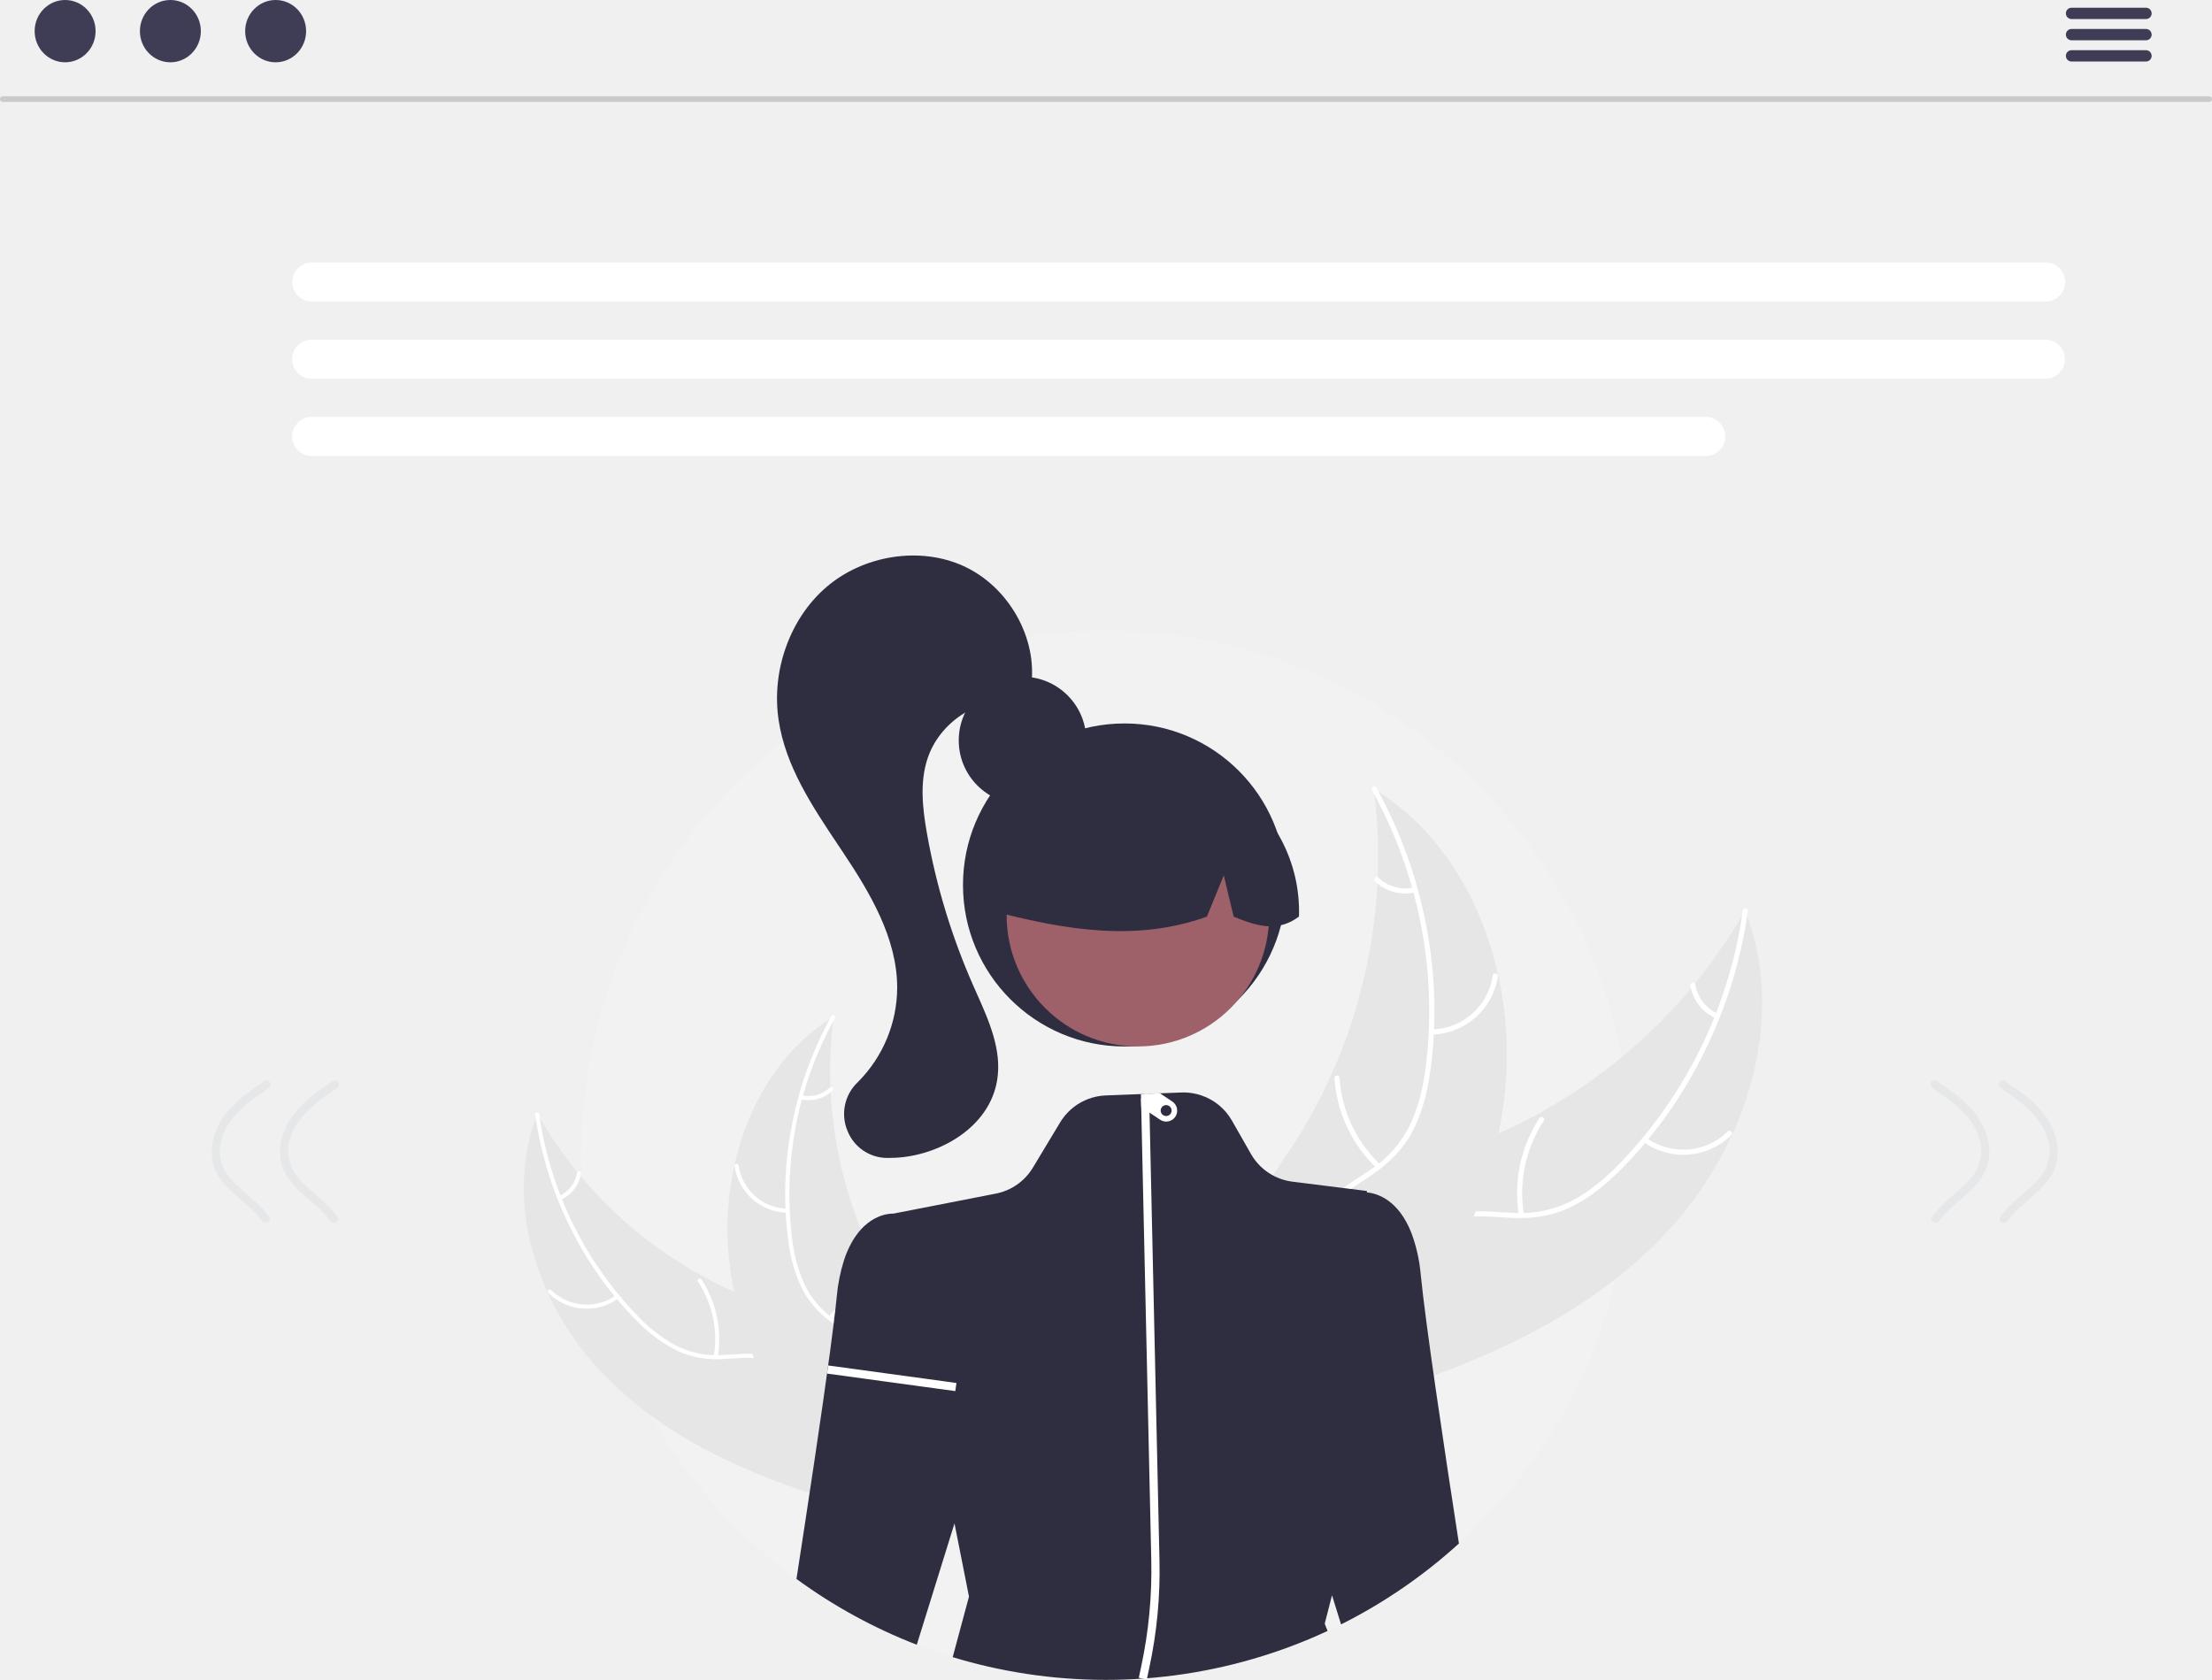
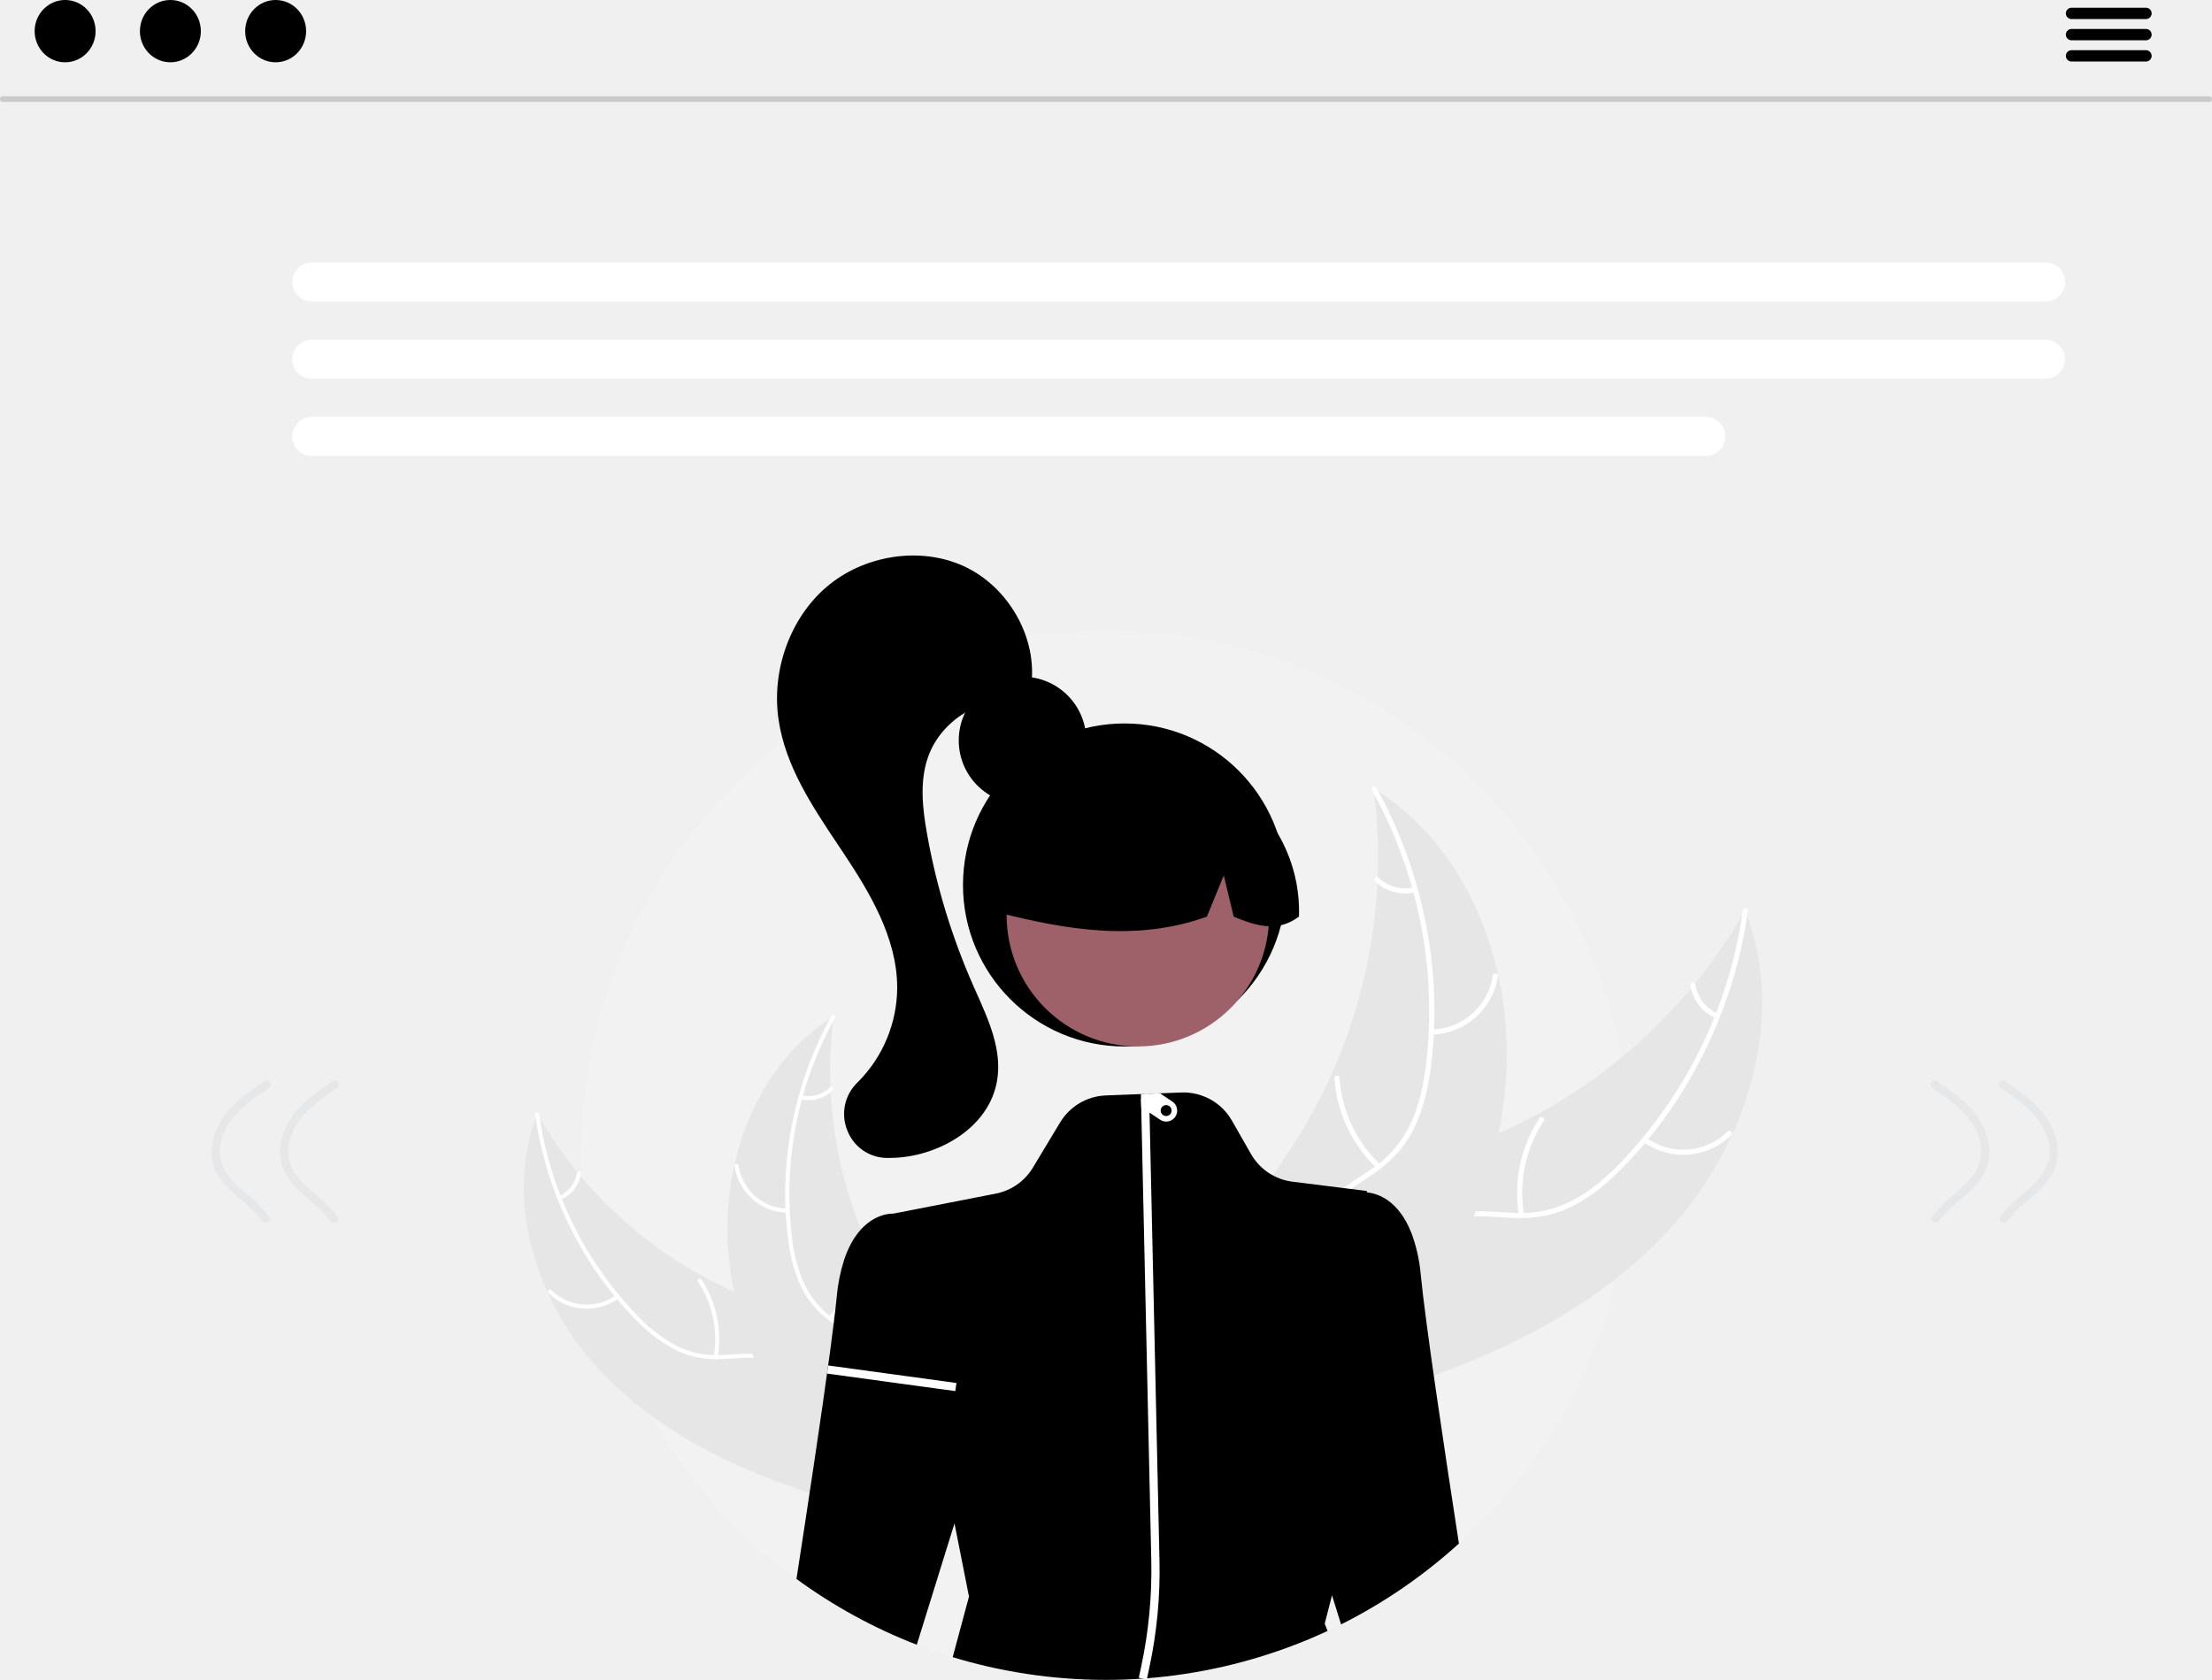
<svg xmlns="http://www.w3.org/2000/svg" data-name="Layer 1" width="809.342" height="614.734" viewBox="0 0 809.342 614.734">
  <path d="M791.997,565.367a192.184,192.184,0,0,1-105.99,171.7q-2.445,1.23-4.94,2.39a192.755,192.755,0,0,1-137.16,9.59q-6.675-2.04-13.14-4.54a192.057,192.057,0,0,1,39.53-368.86,193.87,193.87,0,0,1,29.7-2.28C706.037,373.367,791.997,459.327,791.997,565.367Z" transform="translate(-195.3291 -142.6328)" fill="#f2f2f2" />
  <path d="M805.925,592.731c28.622-31.077,43.35-77.603,27.918-116.933A194.659,194.659,0,0,1,731.856,562.17c-16.653,6.053-35.805,11.052-44.851,26.288-5.629,9.48-6.028,21.347-3.477,32.072,2.551,10.726,7.791,20.59,12.98,30.318l.032,2.752C737.074,641.688,777.302,623.808,805.925,592.731Z" transform="translate(-195.3291 -142.6328)" fill="#e6e6e6" />
  <path d="M832.981,476.008a166.381,166.381,0,0,1-44.719,92.083c-5.22,5.374-10.983,10.371-17.645,13.878a41.094,41.094,0,0,1-21.15,4.52c-6.84-.244-13.807-1.285-20.587.138-7.146,1.5-12.801,6.114-16.469,12.338-4.488,7.615-5.972,16.389-7.126,25.02-1.28,9.583-2.459,19.556-7.931,27.803-.663.999.926,1.97,1.588.972,9.521-14.349,6.313-32.672,12.731-48.143,2.995-7.219,8.183-13.579,15.947-15.766,6.789-1.912,13.975-.844,20.898-.537,7.269.322,14.189-.571,20.845-3.649,6.808-3.149,12.779-7.931,18.114-13.148a161.419,161.419,0,0,0,29.811-40.701A169.331,169.331,0,0,0,834.843,476.046c.166-1.184-1.697-1.214-1.862-.038Z" transform="translate(-195.3291 -142.6328)" fill="#fff" />
  <path d="M796.537,560.426A24.962,24.962,0,0,0,828.771,558.024c.85-.844-.422-2.205-1.273-1.359a23.115,23.115,0,0,1-29.989,2.173c-.965-.71-1.931.882-.972,1.588Z" transform="translate(-195.3291 -142.6328)" fill="#fff" />
  <path d="M752.918,587.07a48.113,48.113,0,0,1,7.258-34.304c.659-1.002-.93-1.972-1.588-.972a50.045,50.045,0,0,0-7.48,35.712c.2,1.184,2.009.741,1.81-.436Z" transform="translate(-195.3291 -142.6328)" fill="#fff" />
  <path d="M823.758,513.516a14.13,14.13,0,0,1-8.136-10.657c-.185-1.186-1.994-.742-1.81.436a15.834,15.834,0,0,0,8.974,11.809.962.962,0,0,0,1.28-.308.936.936,0,0,0-.308-1.28Z" transform="translate(-195.3291 -142.6328)" fill="#fff" />
  <path d="M697.926,431.197c.094.744.189,1.487.272,2.242a186.084,186.084,0,0,1,1.204,30.161c-.02.779-.052,1.568-.094,2.345A196.174,196.174,0,0,1,682.342,536.15a190.509,190.509,0,0,1-13.858,25.413c-7.261,11.196-16.024,22.758-19.072,35.329a32.682,32.682,0,0,0-.753,3.974l44.52,52.561c.161.069.311.148.472.217l1.682,2.18c.3-.399.603-.82.904-1.219.175-.231.34-.473.516-.704.114-.158.227-.316.338-.452.038-.052.076-.105.102-.147.112-.136.201-.274.3-.399q2.55-3.519,5.058-7.085c.012-.01.012-.01.014-.032,12.698-18.15,23.993-37.52,31.988-57.988.24-.616.493-1.241.713-1.881a181.789,181.789,0,0,0,8.346-28.468,160.71,160.71,0,0,0,2.424-16.079,133.641,133.641,0,0,0-2.5-41.71c-6.014-27.282-20.687-52.337-43.832-67.334C699.113,431.943,698.53,431.57,697.926,431.197Z" transform="translate(-195.3291 -142.6328)" fill="#e6e6e6" />
  <path d="M697.359,431.881a166.381,166.381,0,0,1,19.735,100.447c-.933,7.434-2.525,14.894-5.733,21.705a41.094,41.094,0,0,1-14.166,16.343c-5.608,3.923-11.798,7.287-16.355,12.505-4.803,5.5-6.539,12.589-5.721,19.767,1.001,8.783,5.099,16.682,9.374,24.267,4.747,8.422,9.811,17.095,10.407,26.974.072,1.197,1.925,1.015,1.853-.18-1.037-17.189-14.631-29.887-18.82-46.104-1.955-7.567-1.641-15.769,3.241-22.189,4.269-5.614,10.65-9.088,16.363-13.011,5.998-4.119,10.985-8.999,14.446-15.464,3.54-6.613,5.428-14.027,6.547-21.404a161.419,161.419,0,0,0-.702-50.446,169.331,169.331,0,0,0-18.96-54.3c-.58-1.045-2.086.053-1.509,1.091Z" transform="translate(-195.3291 -142.6328)" fill="#fff" />
  <path d="M719.085,521.225a24.962,24.962,0,0,0,24.291-21.325c.17-1.186-1.664-1.506-1.835-.319a23.115,23.115,0,0,1-22.637,19.79c-1.198.014-1.011,1.867.18,1.853Z" transform="translate(-195.3291 -142.6328)" fill="#fff" />
  <path d="M700.3,568.76A48.113,48.113,0,0,1,685.441,537.001c-.076-1.197-1.93-1.015-1.853.18a50.045,50.045,0,0,0,15.529,33.017c.872.825,2.051-.618,1.183-1.438Z" transform="translate(-195.3291 -142.6328)" fill="#fff" />
  <path d="M712.577,467.381a14.13,14.13,0,0,1-12.912-3.611c-.862-.835-2.039.608-1.183,1.438a15.834,15.834,0,0,0,14.276,4.026.962.962,0,0,0,.837-1.017.936.936,0,0,0-1.017-.837Z" transform="translate(-195.3291 -142.6328)" fill="#fff" />
  <path d="M1003.657,179.933H196.343a1.036,1.036,0,0,1,0-2.072h807.315a1.036,1.036,0,0,1,0,2.072Z" transform="translate(-195.3291 -142.6328)" fill="#cacaca" />
-   <ellipse cx="23.826" cy="11.397" rx="11.149" ry="11.397" fill="#3f3d56" />
-   <ellipse cx="62.339" cy="11.397" rx="11.149" ry="11.397" fill="#3f3d56" />
-   <ellipse cx="100.853" cy="11.397" rx="11.149" ry="11.397" fill="#3f3d56" />
-   <path d="M980.582,149.604h-27.365a2.073,2.073,0,0,1,0-4.144h27.365a2.073,2.073,0,0,1,0,4.144Z" transform="translate(-195.3291 -142.6328)" fill="#3f3d56" />
-   <path d="M980.582,157.375h-27.365a2.073,2.073,0,0,1,0-4.144h27.365a2.073,2.073,0,0,1,0,4.144Z" transform="translate(-195.3291 -142.6328)" fill="#3f3d56" />
-   <path d="M980.582,165.146h-27.365a2.073,2.073,0,0,1,0-4.144h27.365a2.073,2.073,0,0,1,0,4.144Z" transform="translate(-195.3291 -142.6328)" fill="#3f3d56" />
+   <ellipse cx="23.826" cy="11.397" rx="11.149" ry="11.397" fill="#000000" />
+   <ellipse cx="62.339" cy="11.397" rx="11.149" ry="11.397" fill="#000000" />
+   <ellipse cx="100.853" cy="11.397" rx="11.149" ry="11.397" fill="#000000" />
+   <path d="M980.582,149.604h-27.365a2.073,2.073,0,0,1,0-4.144h27.365a2.073,2.073,0,0,1,0,4.144Z" transform="translate(-195.3291 -142.6328)" fill="#000000" />
+   <path d="M980.582,157.375h-27.365a2.073,2.073,0,0,1,0-4.144h27.365a2.073,2.073,0,0,1,0,4.144Z" transform="translate(-195.3291 -142.6328)" fill="#000000" />
+   <path d="M980.582,165.146h-27.365a2.073,2.073,0,0,1,0-4.144h27.365a2.073,2.073,0,0,1,0,4.144Z" transform="translate(-195.3291 -142.6328)" fill="#000000" />
  <path d="M414.21,643.487c-22.836-24.794-34.586-61.915-22.274-93.293a155.305,155.305,0,0,0,81.368,68.91c13.286,4.83,28.567,8.818,35.784,20.974,4.491,7.564,4.809,17.031,2.774,25.588-2.035,8.558-6.216,16.427-10.356,24.189l-.026,2.196C469.141,682.546,437.046,668.281,414.21,643.487Z" transform="translate(-195.3291 -142.6328)" fill="#e6e6e6" />
  <path d="M392.623,550.361a132.744,132.744,0,0,0,35.678,73.467,57.164,57.164,0,0,0,14.078,11.072,32.786,32.786,0,0,0,16.874,3.606c5.457-.195,11.016-1.026,16.425.11a20.075,20.075,0,0,1,13.139,9.844c3.581,6.076,4.765,13.076,5.685,19.961,1.022,7.645,1.962,15.602,6.328,22.183.529.797-.739,1.571-1.267.775-7.596-11.448-5.036-26.067-10.157-38.41-2.389-5.759-6.529-10.834-12.723-12.578-5.417-1.526-11.15-.674-16.673-.429a34.986,34.986,0,0,1-16.631-2.912,52.847,52.847,0,0,1-14.452-10.49,128.785,128.785,0,0,1-23.785-32.472,135.098,135.098,0,0,1-14.005-43.698c-.132-.944,1.354-.968,1.486-.03Z" transform="translate(-195.3291 -142.6328)" fill="#fff" />
  <path d="M421.7,617.712a19.916,19.916,0,0,1-25.718-1.916c-.678-.674.337-1.759,1.016-1.085a18.442,18.442,0,0,0,23.926,1.734c.77-.567,1.541.704.775,1.267Z" transform="translate(-195.3291 -142.6328)" fill="#fff" />
  <path d="M456.5,638.97a38.386,38.386,0,0,0-5.79-27.369c-.526-.799.742-1.574,1.267-.775a39.927,39.927,0,0,1,5.967,28.492c-.16.944-1.603.592-1.444-.348Z" transform="translate(-195.3291 -142.6328)" fill="#fff" />
  <path d="M399.982,580.286a11.273,11.273,0,0,0,6.491-8.503c.148-.946,1.591-.592,1.444.348a12.633,12.633,0,0,1-7.16,9.422.768.768,0,0,1-1.021-.246.747.747,0,0,1,.246-1.021Z" transform="translate(-195.3291 -142.6328)" fill="#fff" />
  <path d="M500.375,514.609c-.075.593-.151,1.187-.217,1.789a148.464,148.464,0,0,0-.96,24.064c.016.622.041,1.251.075,1.871a156.514,156.514,0,0,0,13.536,56.011,151.995,151.995,0,0,0,11.056,20.276c5.793,8.933,12.784,18.157,15.216,28.187a26.075,26.075,0,0,1,.601,3.171L504.162,691.912c-.129.055-.248.118-.377.173l-1.342,1.739c-.24-.318-.481-.654-.721-.972-.14-.184-.272-.378-.411-.562-.091-.126-.181-.252-.27-.36-.03-.042-.06-.084-.081-.118-.089-.108-.16-.218-.24-.318q-2.034-2.807-4.036-5.653c-.01-.008-.01-.008-.011-.026-10.131-14.481-19.142-29.935-25.521-46.265-.192-.491-.393-.99-.569-1.501a145.036,145.036,0,0,1-6.658-22.713,128.218,128.218,0,0,1-1.934-12.829,106.623,106.623,0,0,1,1.994-33.277c4.798-21.767,16.505-41.757,34.971-53.722C499.428,515.204,499.893,514.907,500.375,514.609Z" transform="translate(-195.3291 -142.6328)" fill="#e6e6e6" />
  <path d="M500.827,515.154a132.744,132.744,0,0,0-15.745,80.14,57.164,57.164,0,0,0,4.574,17.317,32.786,32.786,0,0,0,11.302,13.039c4.474,3.13,9.413,5.814,13.048,9.977a20.075,20.075,0,0,1,4.564,15.771c-.799,7.007-4.068,13.309-7.479,19.361-3.787,6.719-7.828,13.639-8.303,21.521-.058.955-1.536.81-1.479-.144.828-13.714,11.673-23.845,15.015-36.783,1.56-6.037,1.31-12.581-2.586-17.703-3.406-4.479-8.497-7.251-13.055-10.381a34.985,34.985,0,0,1-11.526-12.338,52.847,52.847,0,0,1-5.223-17.077,128.785,128.785,0,0,1,.56-40.247,135.098,135.098,0,0,1,15.127-43.322c.463-.834,1.664.042,1.204.871Z" transform="translate(-195.3291 -142.6328)" fill="#fff" />
  <path d="M483.493,586.437a19.916,19.916,0,0,1-19.38-17.014c-.136-.946,1.328-1.202,1.464-.254a18.442,18.442,0,0,0,18.06,15.79c.956.011.807,1.49-.144,1.479Z" transform="translate(-195.3291 -142.6328)" fill="#fff" />
  <path d="M498.481,624.362a38.386,38.386,0,0,0,11.855-25.339c.061-.955,1.54-.81,1.479.144a39.927,39.927,0,0,1-12.39,26.342c-.696.658-1.636-.493-.944-1.147Z" transform="translate(-195.3291 -142.6328)" fill="#fff" />
  <path d="M488.686,543.478a11.273,11.273,0,0,0,10.302-2.881c.687-.667,1.627.485.944,1.147a12.633,12.633,0,0,1-11.39,3.212.768.768,0,0,1-.667-.811.747.747,0,0,1,.811-.667Z" transform="translate(-195.3291 -142.6328)" fill="#fff" />
  <path d="M943.786,252.97H309.448a7.153,7.153,0,1,1,0-14.307H943.786a7.153,7.153,0,1,1,0,14.307Z" transform="translate(-195.3291 -142.6328)" fill="#ffffff" />
  <path d="M943.786,281.237H309.448a7.154,7.154,0,1,1,0-14.307H943.786a7.154,7.154,0,0,1,0,14.307Z" transform="translate(-195.3291 -142.6328)" fill="#ffffff" />
  <path d="M819.526,309.503H309.448a7.154,7.154,0,1,1,0-14.307H819.526a7.154,7.154,0,0,1,0,14.307Z" transform="translate(-195.3291 -142.6328)" fill="#ffffff" />
  <path d="M902.333,540.776c7.149,4.853,15.096,10.313,17.4,19.171a14.569,14.569,0,0,1-1.484,11.335c-1.835,3.058-4.568,5.461-7.234,7.776-3.167,2.751-6.36,5.454-8.817,8.888-1.125,1.573,1.475,3.072,2.59,1.514,4.556-6.367,12.127-9.974,16.137-16.806,4.742-8.081,1.577-17.664-4.299-24.206-3.667-4.082-8.266-7.2-12.778-10.263-1.602-1.087-3.104,1.511-1.514,2.59Z" transform="translate(-195.3291 -142.6328)" fill="#e6e7e8" />
  <path d="M927.333,540.776c7.149,4.853,15.096,10.313,17.4,19.171a14.569,14.569,0,0,1-1.484,11.335c-1.835,3.058-4.568,5.461-7.234,7.776-3.167,2.751-6.36,5.454-8.817,8.888-1.125,1.573,1.475,3.072,2.59,1.514,4.556-6.367,12.127-9.974,16.136-16.806,4.742-8.081,1.578-17.664-4.299-24.206-3.667-4.082-8.266-7.2-12.778-10.263-1.602-1.087-3.104,1.511-1.514,2.59Z" transform="translate(-195.3291 -142.6328)" fill="#e6e7e8" />
  <path d="M318.681,540.776c-7.149,4.853-15.096,10.313-17.4,19.171a14.569,14.569,0,0,0,1.484,11.335c1.835,3.058,4.568,5.461,7.234,7.776,3.167,2.751,6.36,5.454,8.817,8.888,1.125,1.573-1.475,3.072-2.59,1.514-4.556-6.367-12.127-9.974-16.137-16.806-4.742-8.081-1.577-17.664,4.299-24.206,3.667-4.082,8.266-7.2,12.778-10.263,1.602-1.087,3.104,1.511,1.514,2.59Z" transform="translate(-195.3291 -142.6328)" fill="#e6e7e8" />
  <path d="M293.681,540.776c-7.149,4.853-15.096,10.313-17.4,19.171a14.569,14.569,0,0,0,1.484,11.335c1.835,3.058,4.568,5.461,7.234,7.776,3.167,2.751,6.36,5.454,8.817,8.888,1.125,1.573-1.475,3.072-2.59,1.514-4.556-6.367-12.127-9.974-16.136-16.806-4.742-8.081-1.578-17.664,4.299-24.206,3.667-4.082,8.266-7.2,12.778-10.263,1.602-1.087,3.104,1.511,1.514,2.59Z" transform="translate(-195.3291 -142.6328)" fill="#e6e7e8" />
-   <circle cx="374.121" cy="270.959" r="23.33" fill="#2f2e41" />
-   <circle cx="411.449" cy="323.842" r="59.104" fill="#2f2e41" />
+   <circle cx="374.121" cy="270.959" r="23.33" fill="#000000" />
+   <circle cx="411.449" cy="323.842" r="59.104" fill="#000000" />
  <circle cx="416.34" cy="334.902" r="48.028" fill="#9e616a" />
-   <path d="M644.285,428.577a55.015,55.015,0,0,0-83.642,48.014c24.473,6.144,50.183,10.847,76.282,1.47l6.163-15.084,3.634,15.096c7.948,3.249,15.916,5.997,23.885-.031A56.173,56.173,0,0,0,644.285,428.577Z" transform="translate(-195.3291 -142.6328)" fill="#2f2e41" />
-   <path d="M520.191,566.367h-.063a15.66,15.66,0,0,1-14.709-9.889,15.998,15.998,0,0,1,3.652-17.733l.27-.268a49.096,49.096,0,0,0,14.257-34.421c.011-18.219-10.188-35.057-19.748-49.409l-1.762-2.64c-9.528-14.253-19.38-28.991-21.888-45.969-2.663-18.031,4.165-37.062,17.394-48.486,13.731-11.856,34.433-15.043,50.343-7.749,16.49,7.561,27.098,26.397,24.674,43.813l-.025.181-5.795,5.213-.213-.016c-13.722-1.058-27.39,7.983-31.806,21.011-2.974,8.77-1.904,18.379-.307,27.457a242.684,242.684,0,0,0,16.962,55.836q.6,1.361,1.215,2.732c4.593,10.284,9.342,20.918,7.523,31.933-2.875,17.407-21.351,27.594-37.276,28.34Q521.537,566.368,520.191,566.367Z" transform="translate(-195.3291 -142.6328)" fill="#2f2e41" />
-   <path d="M729.127,707.467a192.587,192.587,0,0,1-43.12,29.6l-3.31-10.66-2.67,10.39,1.04,2.66c-1.15.54-2.31,1.06-3.47,1.57q-1.485.66-2.97,1.29a192.837,192.837,0,0,1-114.76,10.84c-1.01-.21-2.01-.43-3.01-.66-4.37-1-8.69-2.16-12.95-3.45l5.96-22.16-5.3-26.79-13.8,44.41a191.752,191.752,0,0,1-44.02-24.08c4.24-27.41,9.21-60.31,12.28-83.08,1.11-8.32,1.97-15.28,2.45-20.14a61.936,61.936,0,0,1,2.66-13.41,36.556,36.556,0,0,1,2.59-6.1c.22-.43.46-.84.7-1.24.23-.39.47-.76.72-1.12,6.14-9.15,14.02-8.59,14.02-8.59l23.52-4.59,7.35-1.44,2.99-.58,3.66-.72a20.377,20.377,0,0,0,13.55-9.48l9.99-16.59a20.452,20.452,0,0,1,8.96-8.01c.45-.2.91-.39,1.37-.57a20.202,20.202,0,0,1,6.34-1.27l14.14-.55,5.72-.23,7.81-.3a20.014,20.014,0,0,1,5.48.54h.01c.63.15,1.23.32,1.84.53a20.354,20.354,0,0,1,11.17,9.2l6.98,12.24a20.387,20.387,0,0,0,15.19,10.13l2.68.33,3.01.38,7.61.95,13.9,1.74.03.53c2.66.21,10.24,1.77,15.32,12.6.34.71.66,1.47.97,2.26a57.827,57.827,0,0,1,3.37,14.92c.03.22.05.44.07.66C716.897,626.757,723.487,670.947,729.127,707.467Z" transform="translate(-195.3291 -142.6328)" fill="#2f2e41" />
+   <path d="M644.285,428.577a55.015,55.015,0,0,0-83.642,48.014c24.473,6.144,50.183,10.847,76.282,1.47l6.163-15.084,3.634,15.096c7.948,3.249,15.916,5.997,23.885-.031A56.173,56.173,0,0,0,644.285,428.577Z" transform="translate(-195.3291 -142.6328)" fill="#000000" />
+   <path d="M520.191,566.367h-.063a15.66,15.66,0,0,1-14.709-9.889,15.998,15.998,0,0,1,3.652-17.733l.27-.268a49.096,49.096,0,0,0,14.257-34.421c.011-18.219-10.188-35.057-19.748-49.409l-1.762-2.64c-9.528-14.253-19.38-28.991-21.888-45.969-2.663-18.031,4.165-37.062,17.394-48.486,13.731-11.856,34.433-15.043,50.343-7.749,16.49,7.561,27.098,26.397,24.674,43.813l-.025.181-5.795,5.213-.213-.016c-13.722-1.058-27.39,7.983-31.806,21.011-2.974,8.77-1.904,18.379-.307,27.457a242.684,242.684,0,0,0,16.962,55.836q.6,1.361,1.215,2.732c4.593,10.284,9.342,20.918,7.523,31.933-2.875,17.407-21.351,27.594-37.276,28.34Q521.537,566.368,520.191,566.367Z" transform="translate(-195.3291 -142.6328)" fill="#000000" />
+   <path d="M729.127,707.467a192.587,192.587,0,0,1-43.12,29.6l-3.31-10.66-2.67,10.39,1.04,2.66c-1.15.54-2.31,1.06-3.47,1.57q-1.485.66-2.97,1.29a192.837,192.837,0,0,1-114.76,10.84c-1.01-.21-2.01-.43-3.01-.66-4.37-1-8.69-2.16-12.95-3.45l5.96-22.16-5.3-26.79-13.8,44.41a191.752,191.752,0,0,1-44.02-24.08c4.24-27.41,9.21-60.31,12.28-83.08,1.11-8.32,1.97-15.28,2.45-20.14a61.936,61.936,0,0,1,2.66-13.41,36.556,36.556,0,0,1,2.59-6.1c.22-.43.46-.84.7-1.24.23-.39.47-.76.72-1.12,6.14-9.15,14.02-8.59,14.02-8.59l23.52-4.59,7.35-1.44,2.99-.58,3.66-.72a20.377,20.377,0,0,0,13.55-9.48l9.99-16.59a20.452,20.452,0,0,1,8.96-8.01c.45-.2.91-.39,1.37-.57a20.202,20.202,0,0,1,6.34-1.27l14.14-.55,5.72-.23,7.81-.3a20.014,20.014,0,0,1,5.48.54h.01c.63.15,1.23.32,1.84.53a20.354,20.354,0,0,1,11.17,9.2l6.98,12.24a20.387,20.387,0,0,0,15.19,10.13l2.68.33,3.01.38,7.61.95,13.9,1.74.03.53c2.66.21,10.24,1.77,15.32,12.6.34.71.66,1.47.97,2.26a57.827,57.827,0,0,1,3.37,14.92c.03.22.05.44.07.66C716.897,626.757,723.487,670.947,729.127,707.467Z" transform="translate(-195.3291 -142.6328)" fill="#000000" />
  <path d="M615.876,752.787l-.949,4.43-2.93-.63.871-4.063a168.288,168.288,0,0,0,3.7-39.028l-3.682-165.739-.07-2.98-.04-1.81,1.52-.03,1.48-.03.15,6.88,3.642,164.007A168.289,168.289,0,0,1,615.876,752.787Z" transform="translate(-195.3291 -142.6328)" fill="#ffffff" />
  <polygon points="303.018 499.674 345.198 505.434 348.148 505.834 349.948 506.084 349.738 507.584 349.528 509.054 342.708 508.124 302.608 502.644 303.018 499.674" fill="#ffffff" />
  <path d="M624.227,545.707l-4.47-2.99-5.46.22-.26.01-1.22,1.83.07,2.98,3.04,2.03,3.85,2.57a4.001,4.001,0,1,0,4.45-6.65Zm-.56,4.44a2.001,2.001,0,1,1-.55-2.78A2.009,2.009,0,0,1,623.667,550.147Z" transform="translate(-195.3291 -142.6328)" fill="#ffffff" />
</svg>
